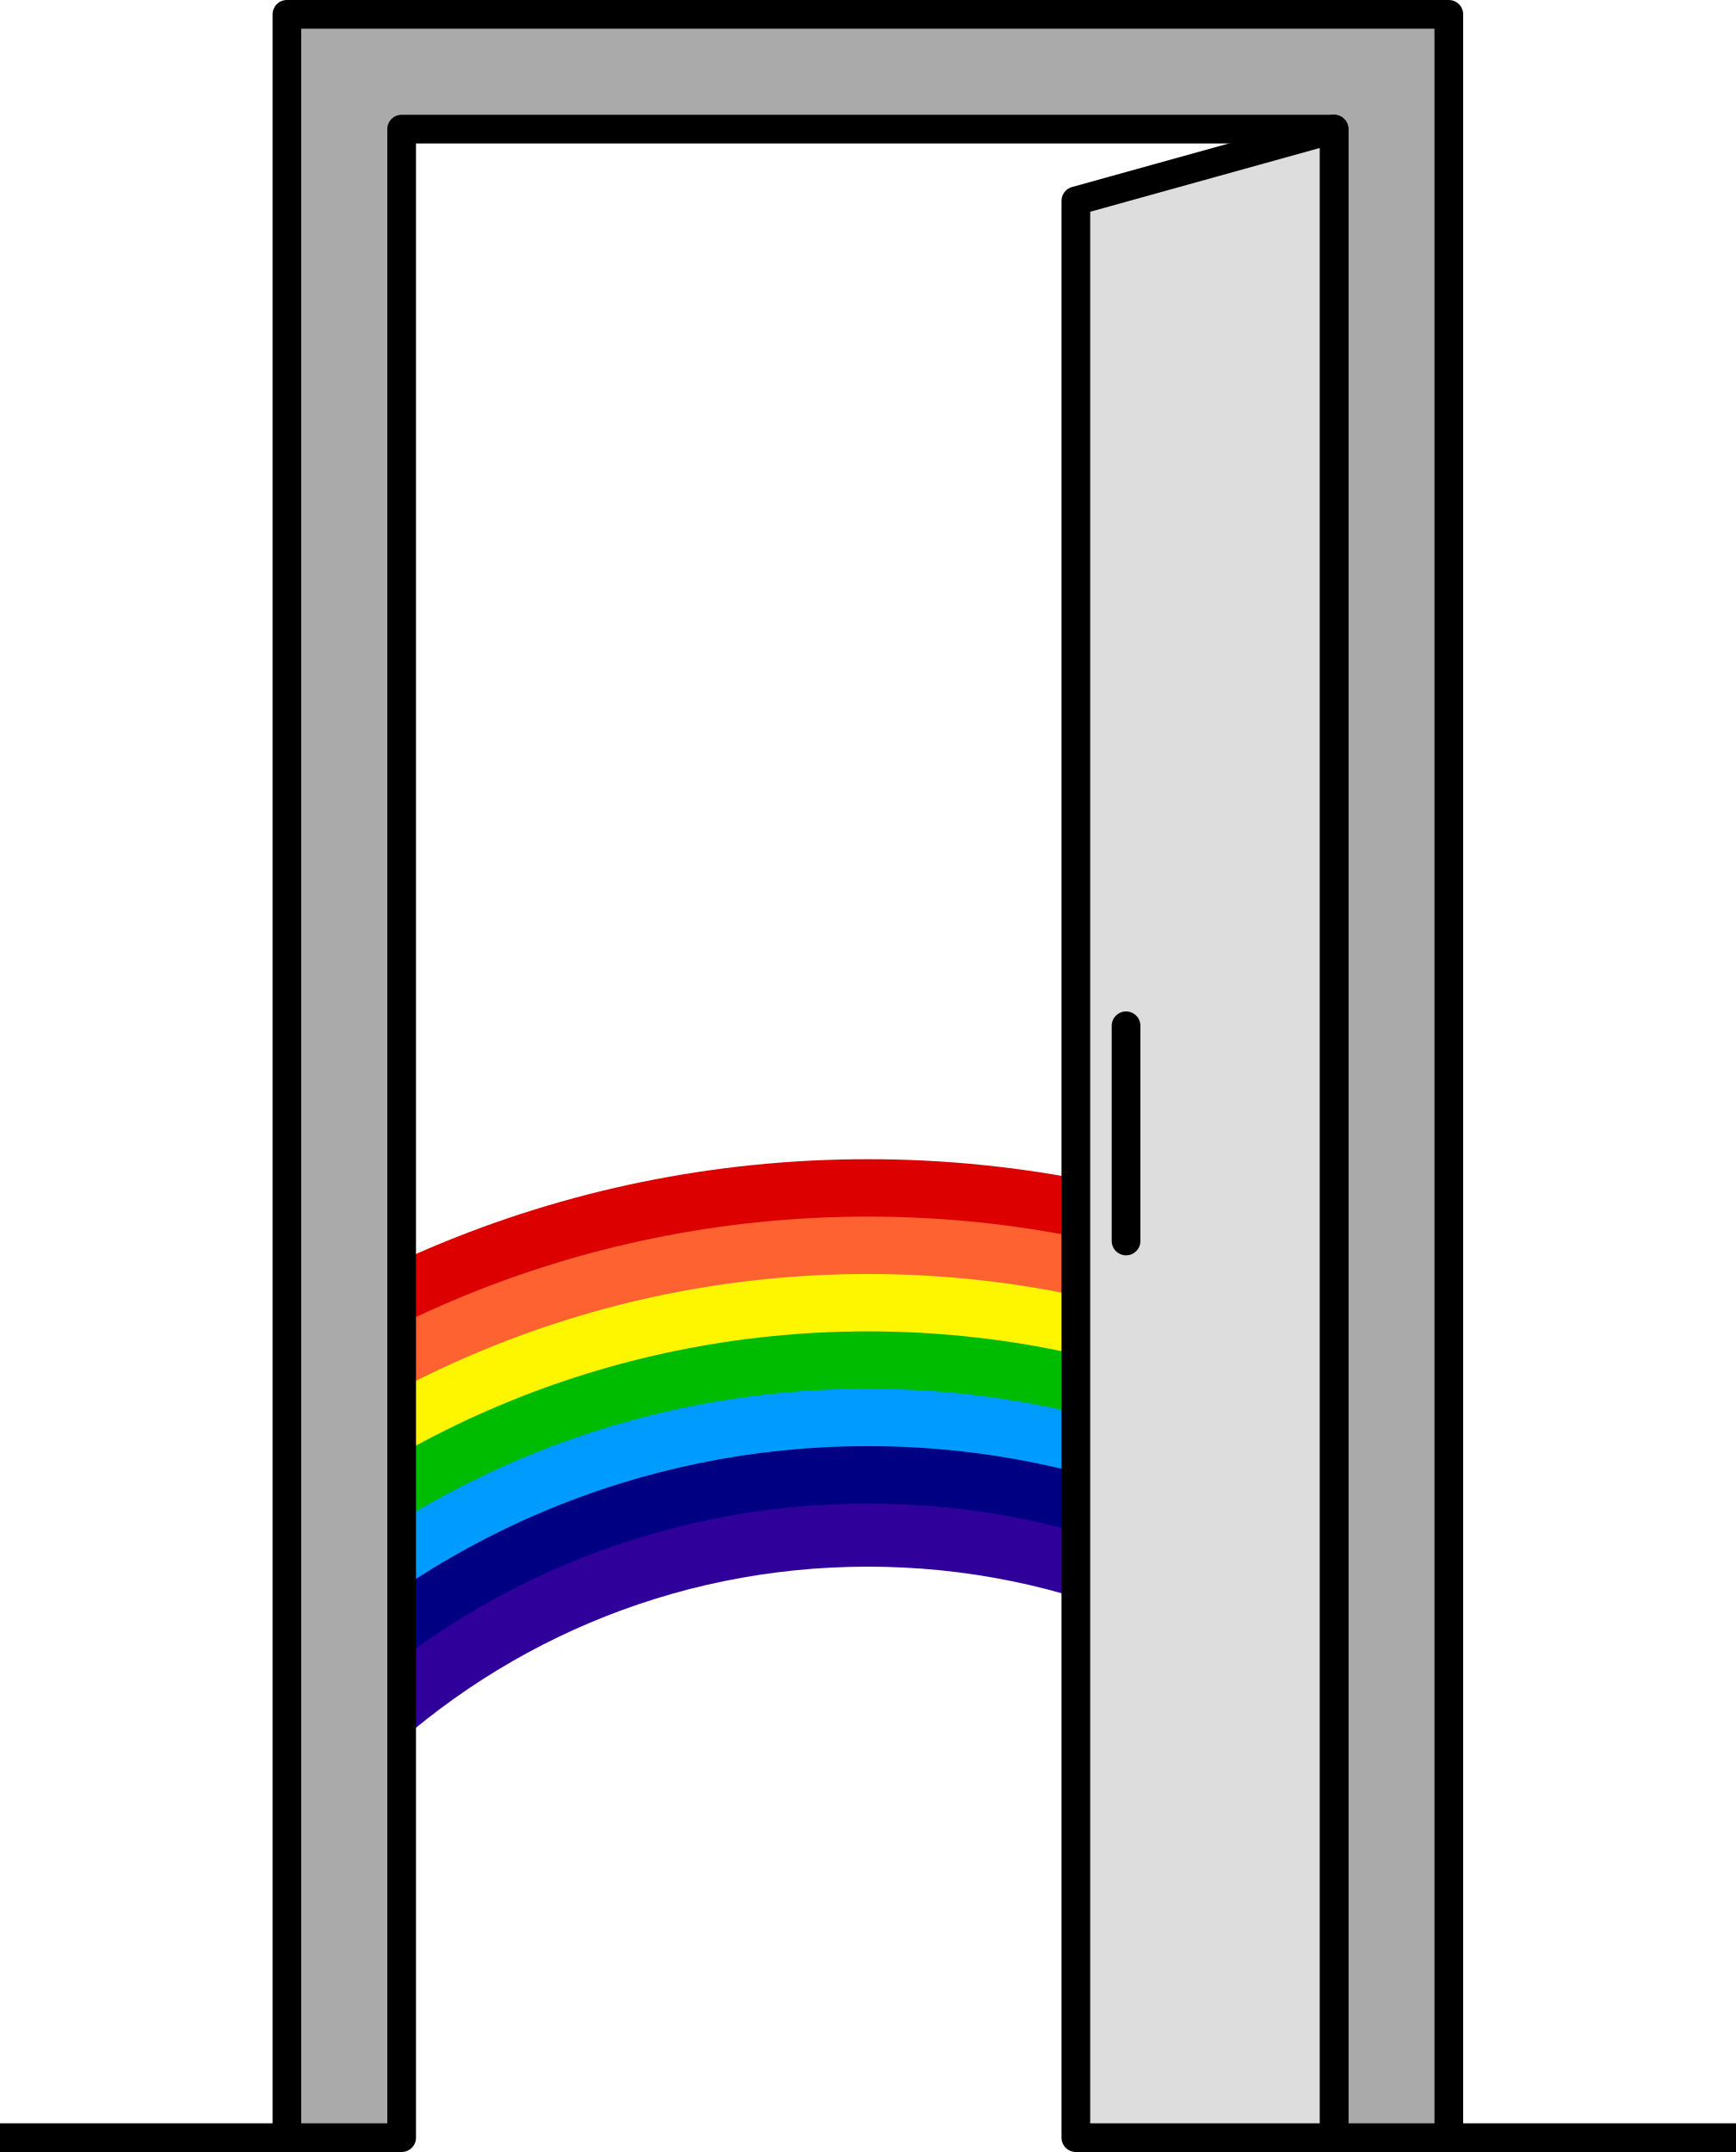
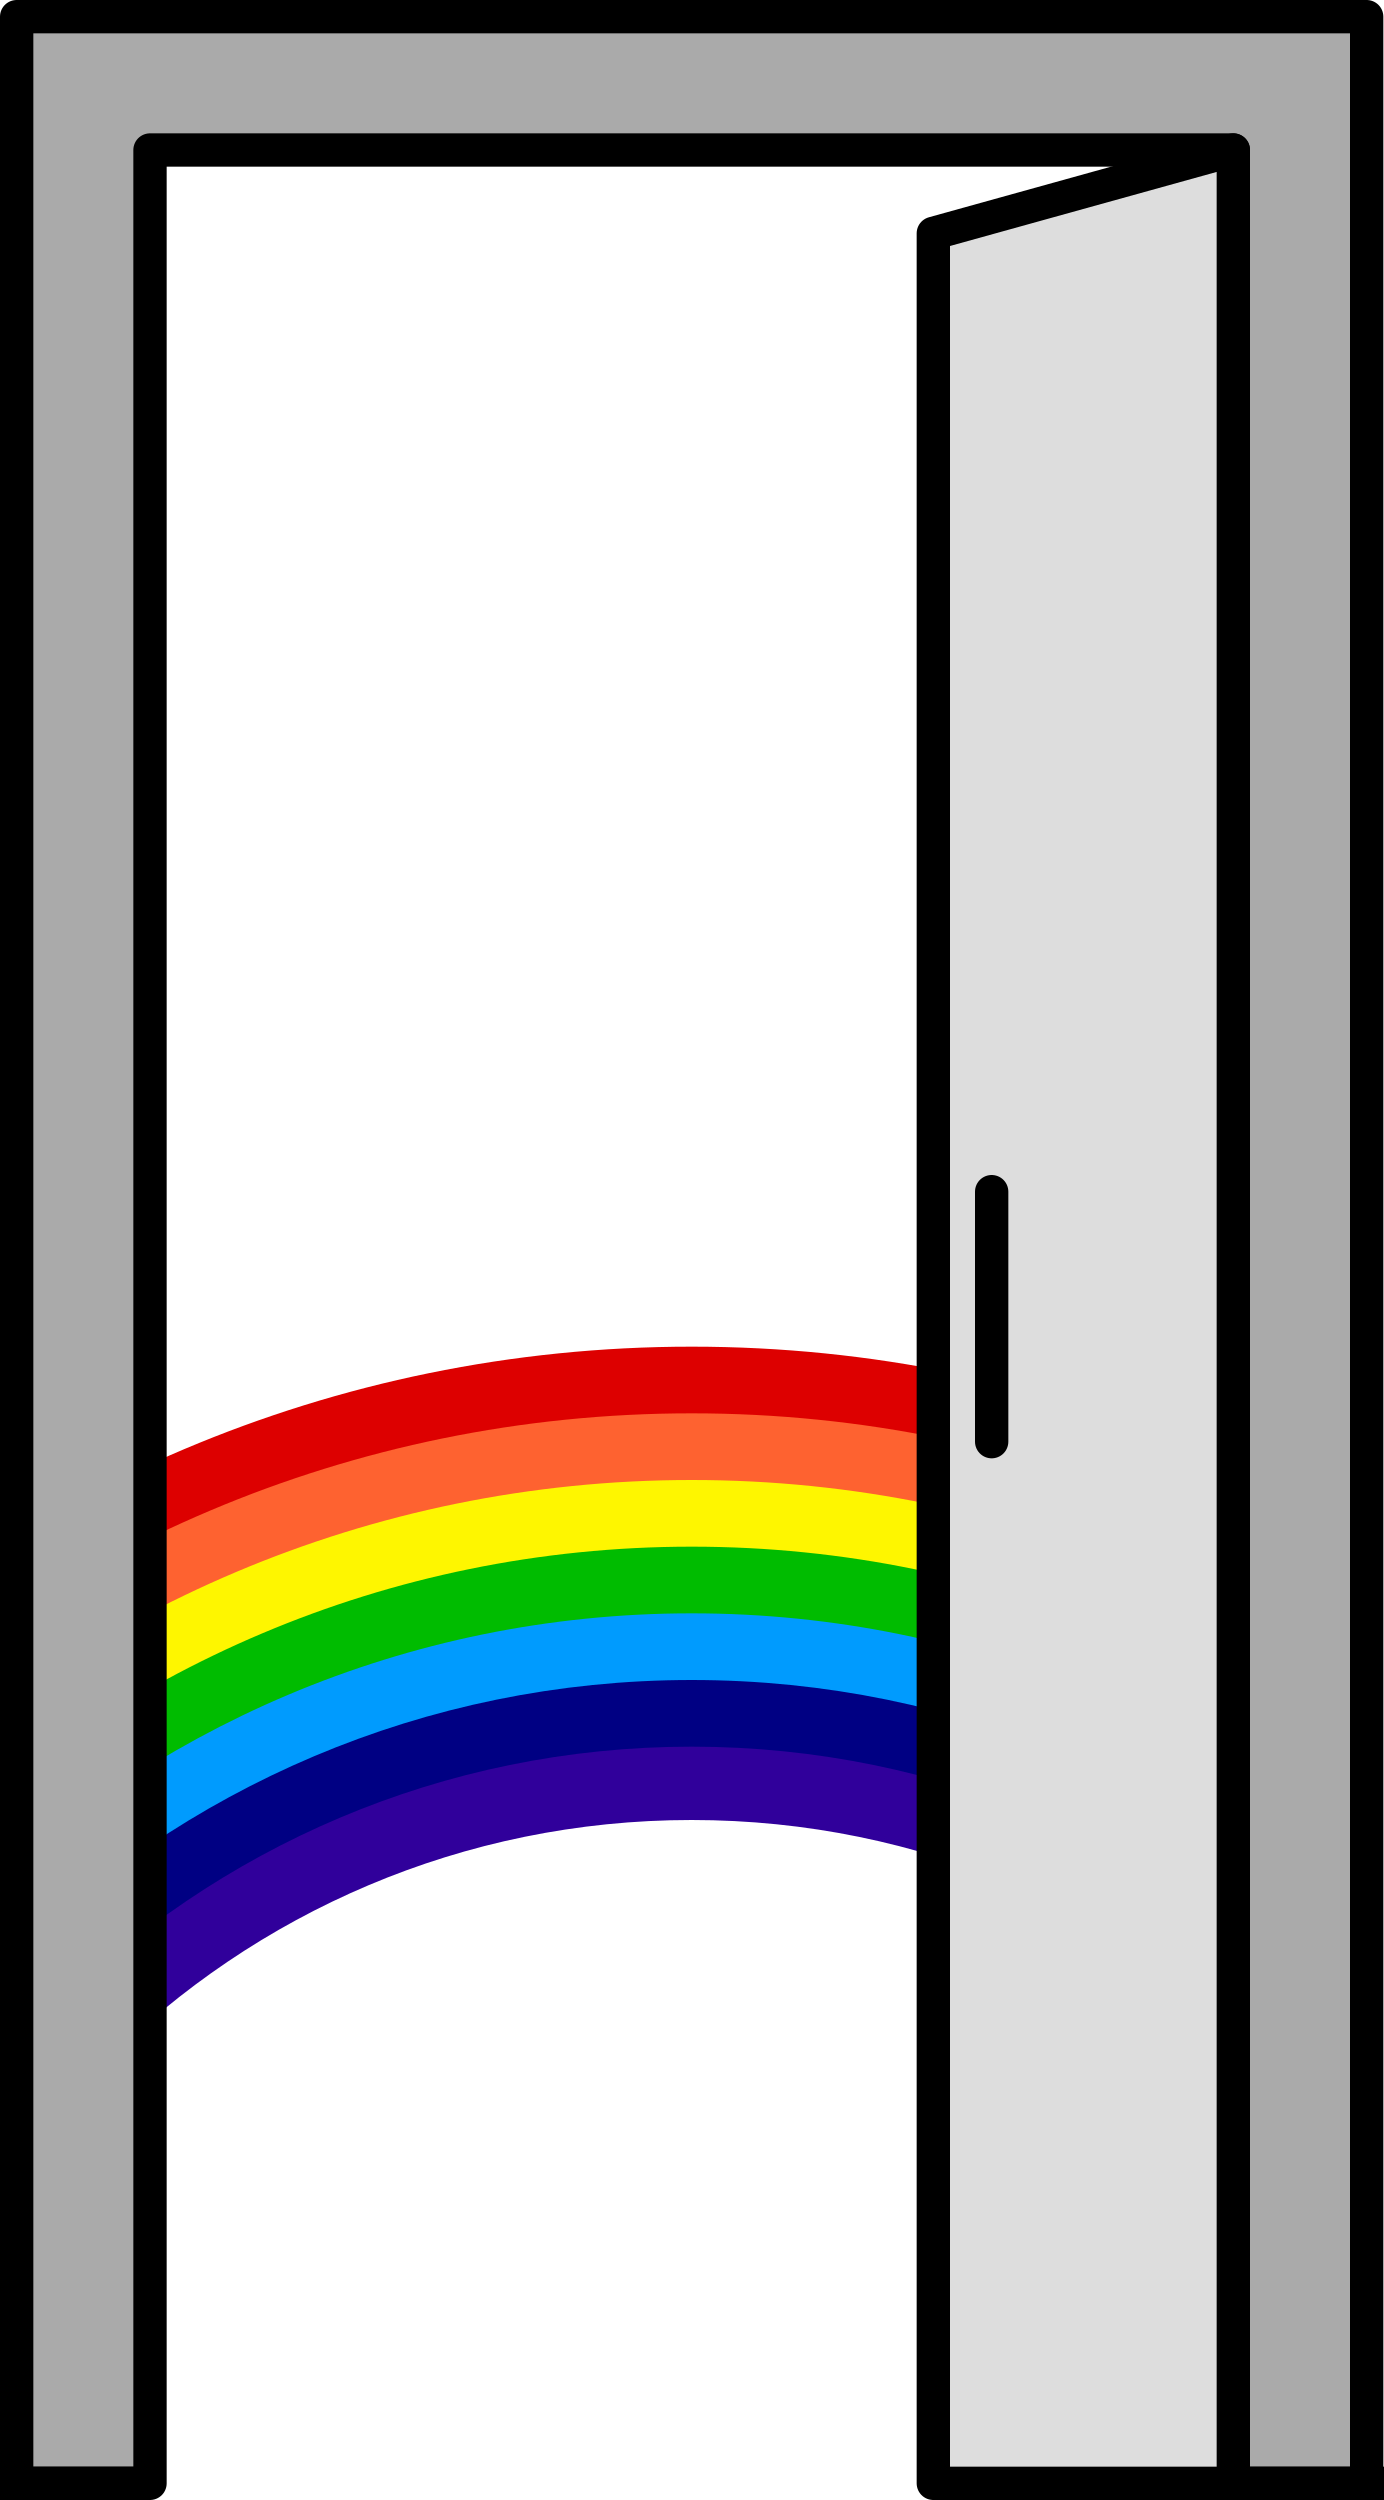
- <svg xmlns="http://www.w3.org/2000/svg" baseProfile="full" height="300" style="stroke-width: 4; stroke: black; stroke-linecap: round; stroke-linejoin: round" version="1.1" width="242.0">
+ <svg xmlns="http://www.w3.org/2000/svg" baseProfile="full" height="300" style="stroke-width: 4; stroke: black; stroke-linecap: round; stroke-linejoin: round" version="1.1" width="166.0">
  <defs>
    <clipPath id="door_clip">
-       <rect height="280" width="130" x="56.0" y="18" />
+       <rect height="280" width="130" x="18.0" y="18" />
    </clipPath>
  </defs>
  <g clip-path="url(#door_clip)">
-     <g fill="none" transform="translate(121.0,318) scale(8)">
+     <g fill="none" transform="translate(83.0,318) scale(8)">
      <circle cx="0" cy="0" r="19" style="stroke: #dd0000; stroke-width: 1.1" />
      <circle cx="0" cy="0" r="18" style="stroke: #fe6230; stroke-width: 1.1" />
      <circle cx="0" cy="0" r="17" style="stroke: #fef600; stroke-width: 1.1" />
      <circle cx="0" cy="0" r="16" style="stroke: #00bc00; stroke-width: 1.1" />
      <circle cx="0" cy="0" r="15" style="stroke: #009bfe; stroke-width: 1.1" />
      <circle cx="0" cy="0" r="14" style="stroke: #000083; stroke-width: 1.1" />
      <circle cx="0" cy="0" r="13" style="stroke: #30009b; stroke-width: 1.1" />
    </g>
  </g>
-   <path d="M 40.0 2 h 162 v 296 h -16 v -280 h -130 v 280 h -16 z" fill="#aaa" />
-   <g transform="translate(56.0,18)">
+   <path d="M 2.0 2 h 162 v 296 h -16 v -280 h -130 v 280 h -16 z" fill="#aaa" />
+   <g transform="translate(18.0,18)">
    <g transform="translate(94,0)">
      <path d="M 0 10 L 36 0 v 280 h -36 z" fill="#ddd" />
      <line x1="7" x2="7" y1="125.0" y2="155.0" />
    </g>
  </g>
-   <line x1="0" x2="40" y1="298" y2="298" />
-   <line x1="202.0" x2="242.0" y1="298" y2="298" />
+   <line x1="0" x2="16" y1="298" y2="298" />
+   <line x1="150.0" x2="166.0" y1="298" y2="298" />
</svg>
